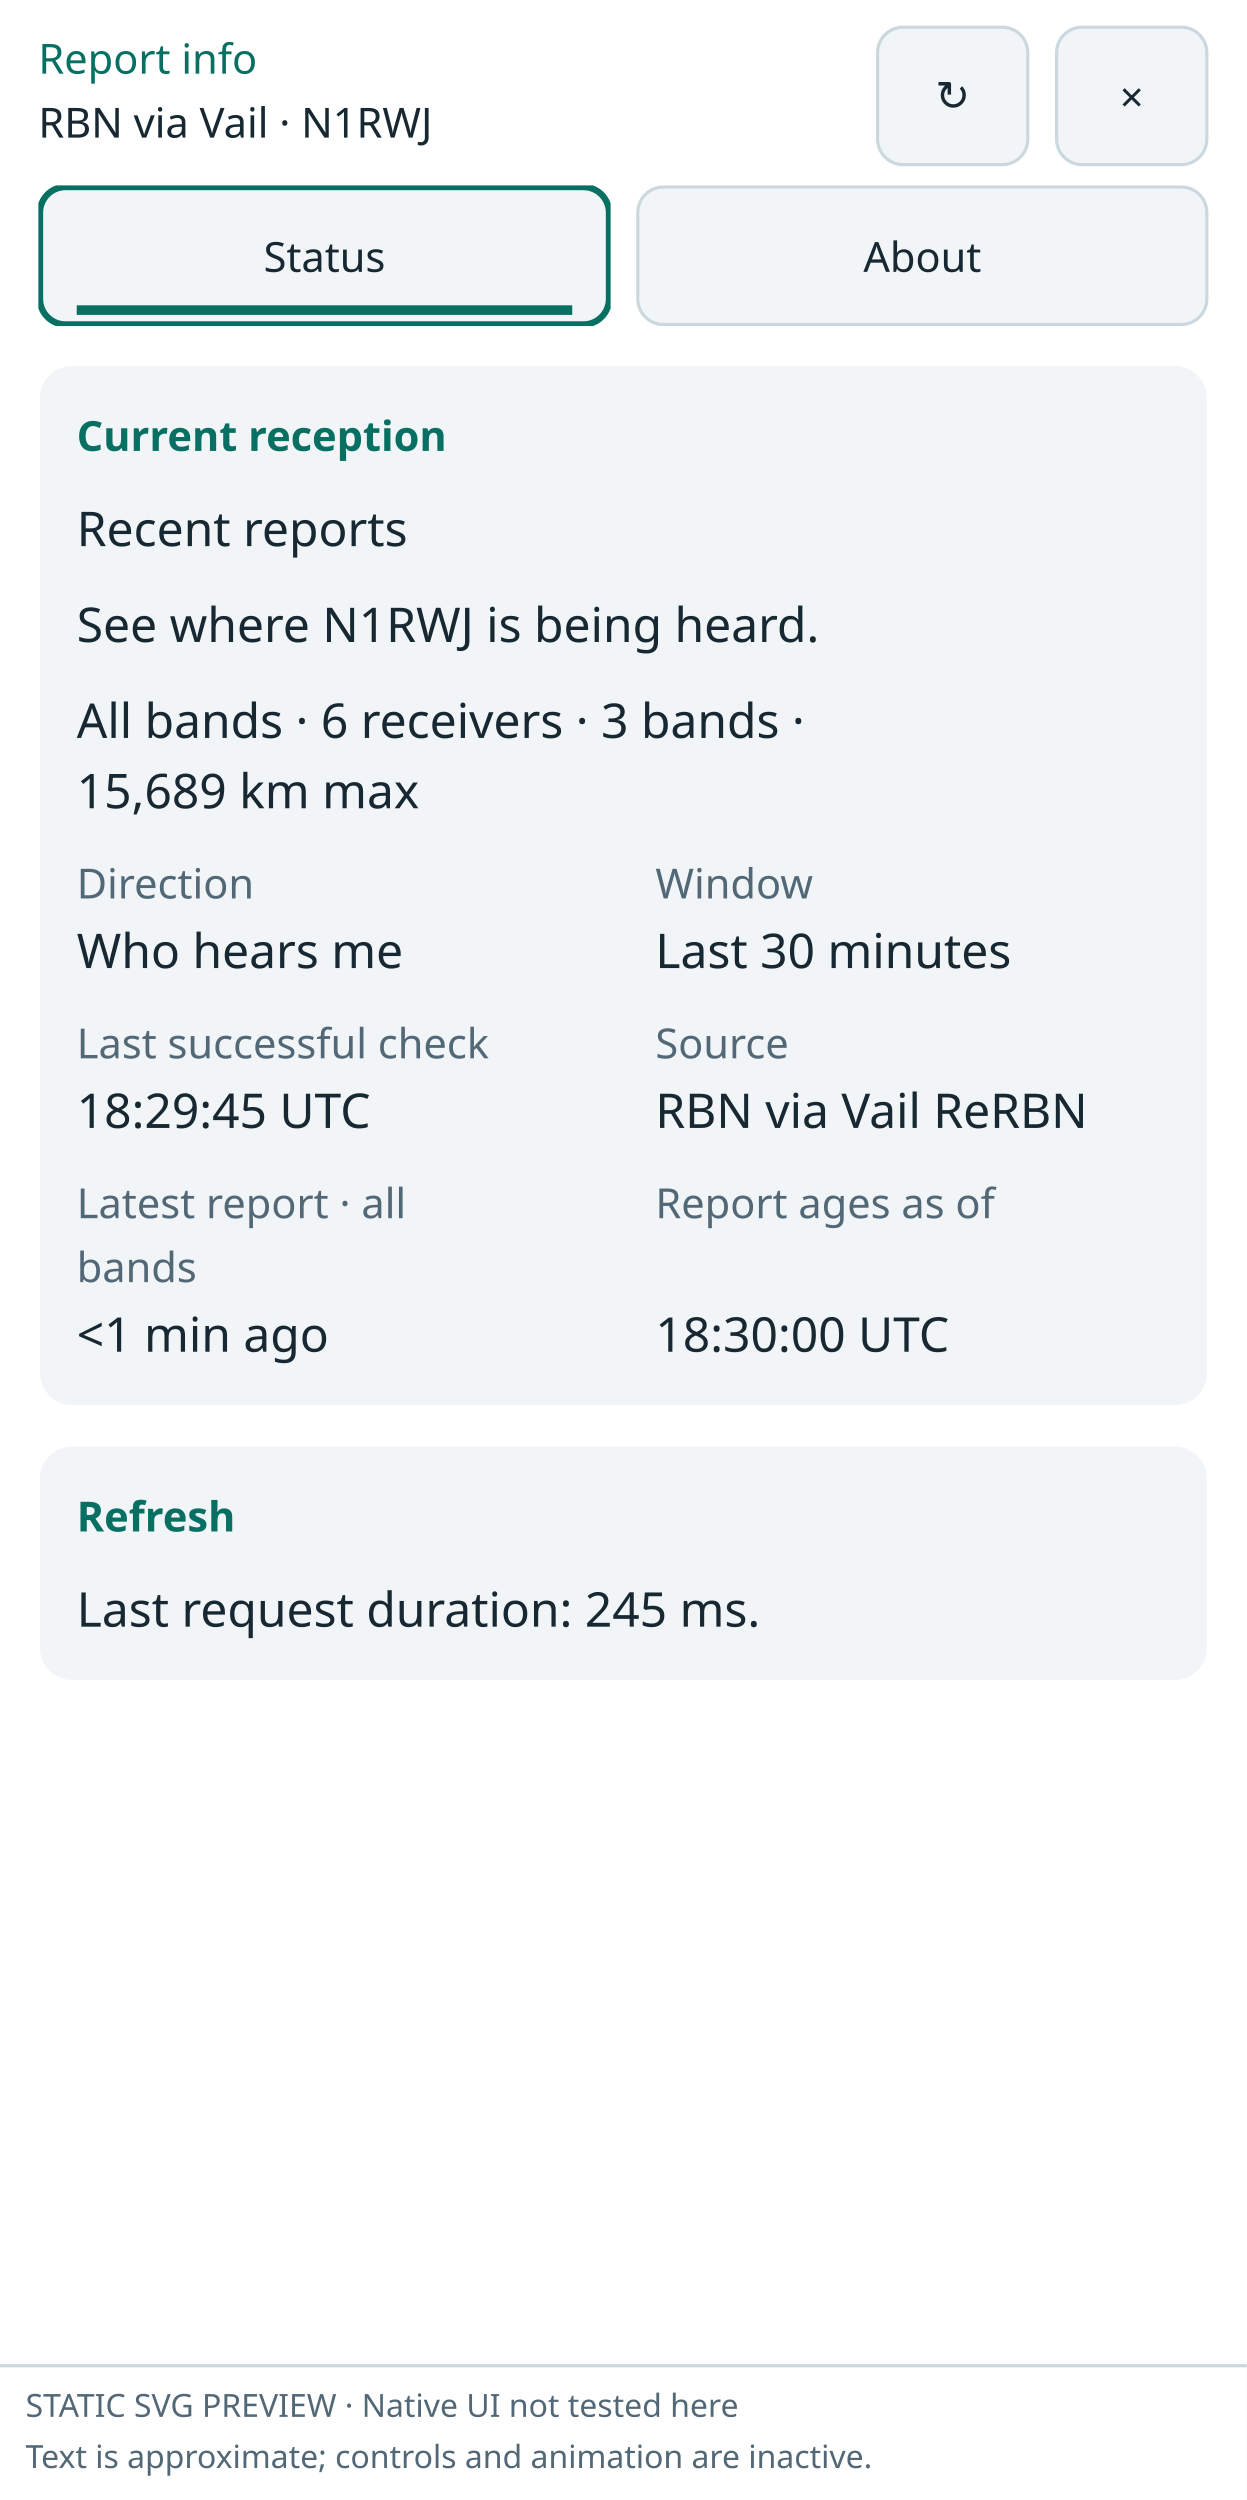
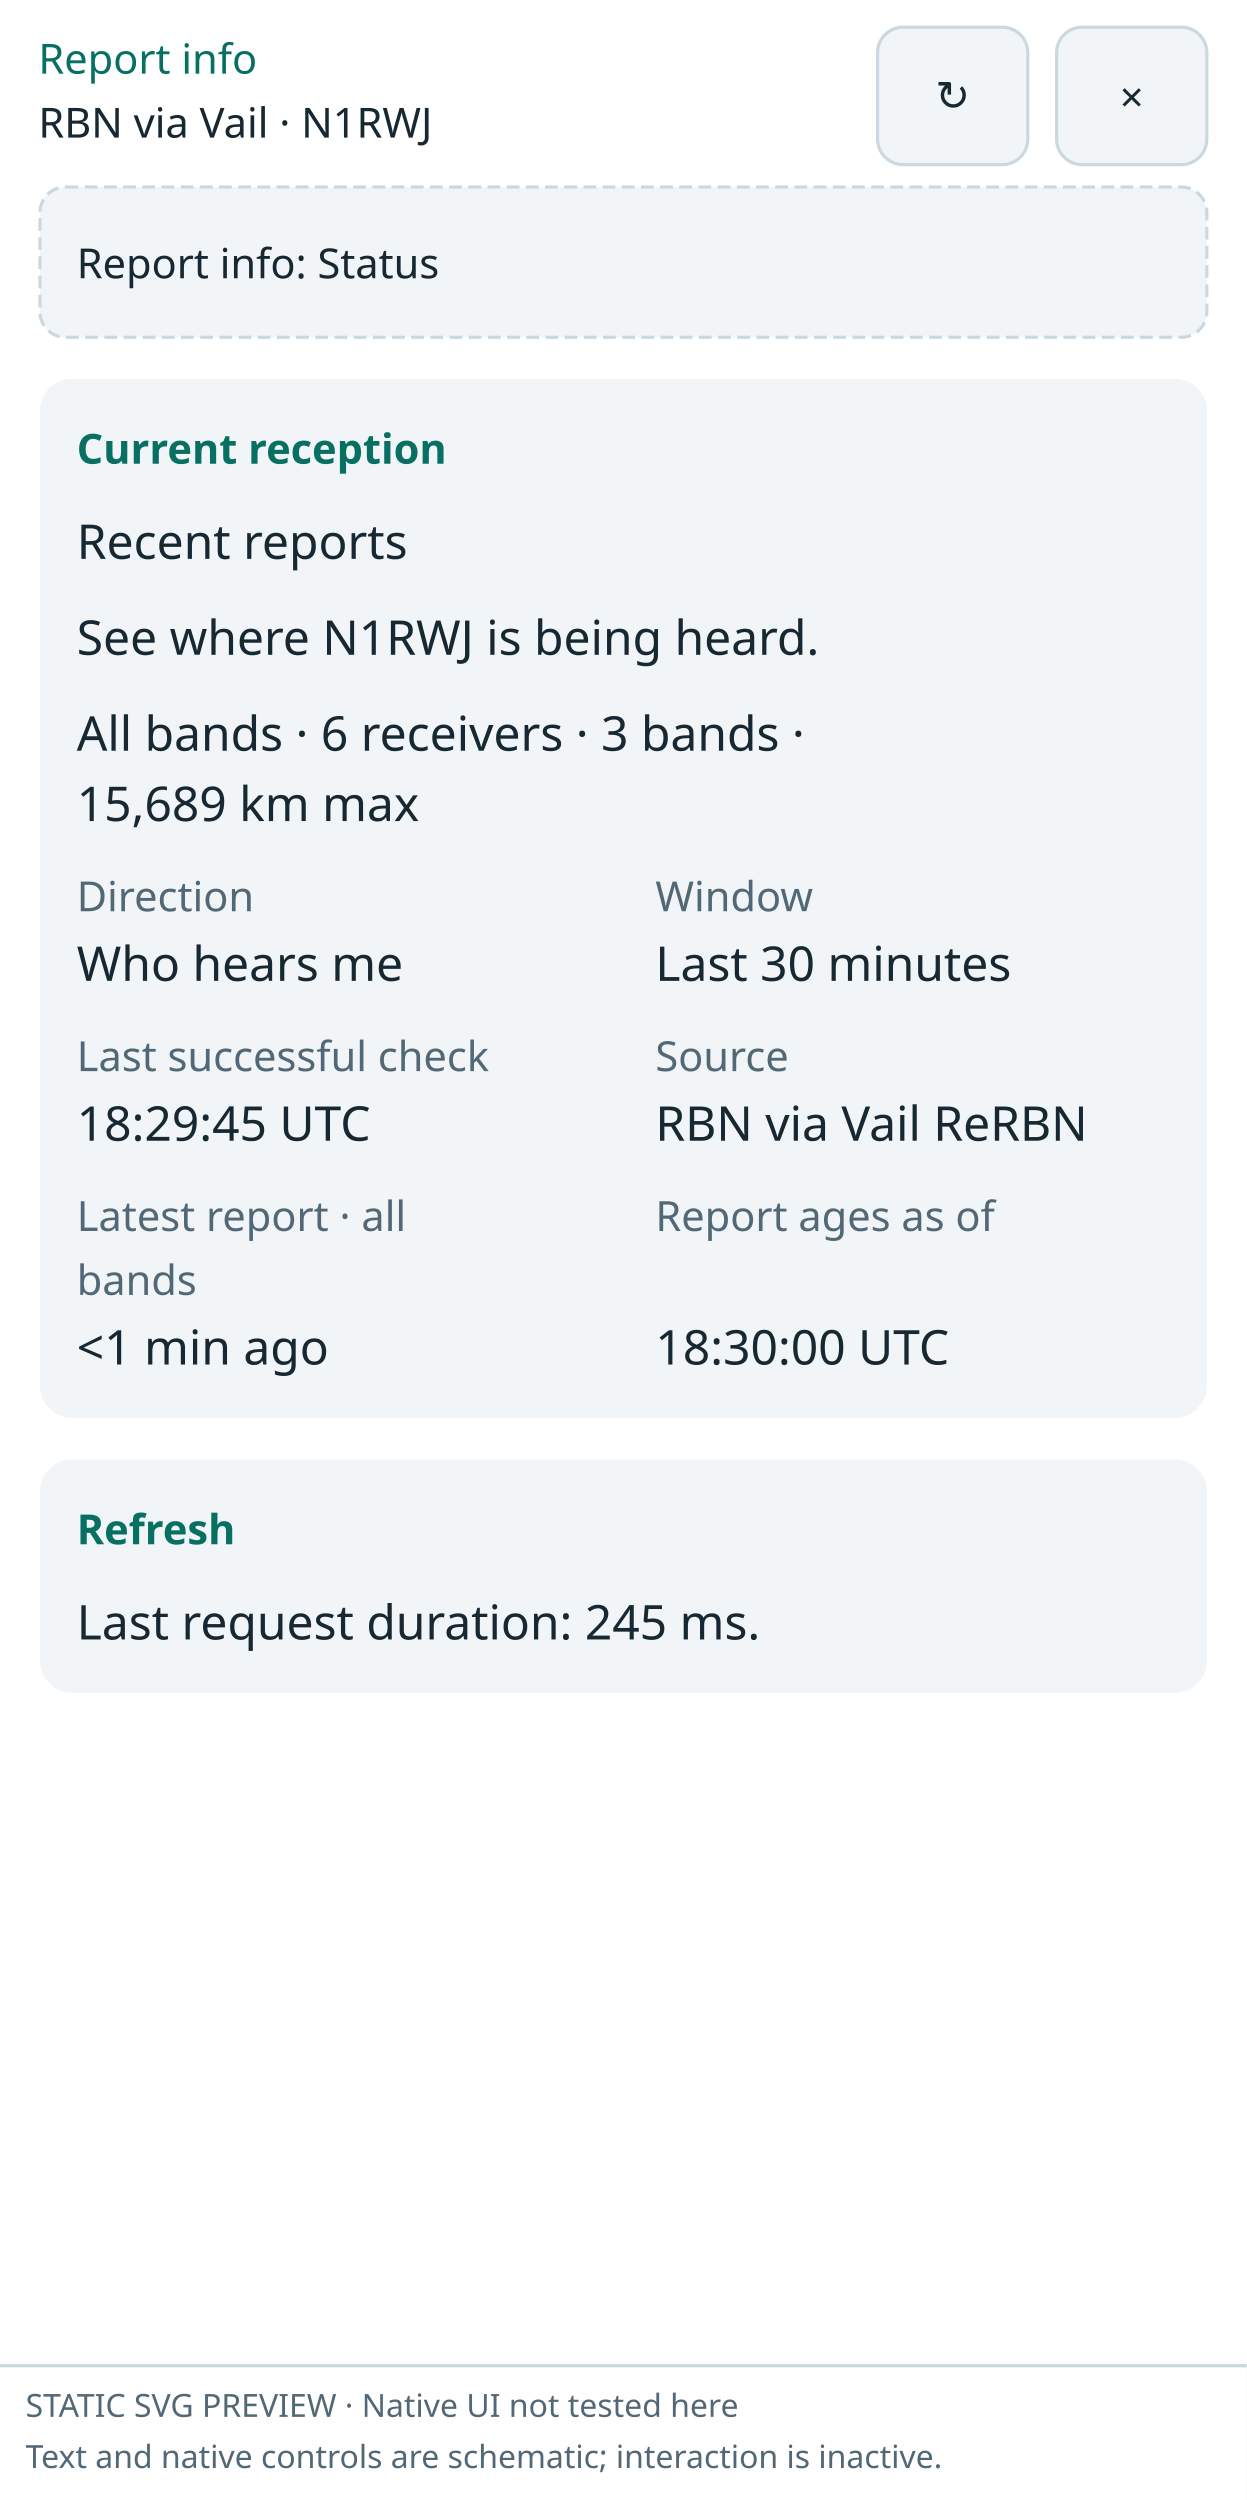
<svg xmlns="http://www.w3.org/2000/svg" width="390" height="782" viewBox="0 0 390 782" role="img" aria-label="RBN static scene preview, not native app acceptance">
  <rect width="100%" height="100%" fill="#ffffff" />
  <svg aria-hidden="true" width="390" height="740" viewBox="0 0 390 740">
    <g transform="translate(0 0) rotate(0 195 370)" opacity="1">
      <defs>
        <clipPath id="preview-layer-0-bounds">
          <rect width="390" height="740" />
        </clipPath>
      </defs>
      <g clip-path="url(#preview-layer-0-bounds)">
        <svg aria-hidden="true" width="390" height="740" viewBox="0 0 390 740" preserveAspectRatio="none">
          <rect width="390" height="740" fill="#ffffff" />
        </svg>
      </g>
    </g>
    <g transform="translate(12 8) rotate(0 127 10)" opacity="1">
      <defs>
        <clipPath id="preview-layer-1-bounds">
          <rect width="254" height="20" />
        </clipPath>
      </defs>
      <g clip-path="url(#preview-layer-1-bounds)">
        <text x="0" y="10" dominant-baseline="central" text-anchor="start" font-family="sans-serif" font-size="13" font-weight="400" letter-spacing="0" fill="#086f63">Report info</text>
      </g>
    </g>
    <g transform="translate(12 28) rotate(0 127 10)" opacity="1">
      <defs>
        <clipPath id="preview-layer-2-bounds">
          <rect width="254" height="20" />
        </clipPath>
      </defs>
      <g clip-path="url(#preview-layer-2-bounds)">
        <text x="0" y="10" dominant-baseline="central" text-anchor="start" font-family="sans-serif" font-size="13" font-weight="400" letter-spacing="0" fill="#172832">RBN via Vail · N1RWJ</text>
      </g>
    </g>
    <g transform="translate(274 8) rotate(0 24 22)" opacity="1">
      <defs>
        <clipPath id="preview-layer-3-bounds">
          <rect width="48" height="44" />
        </clipPath>
      </defs>
      <g clip-path="url(#preview-layer-3-bounds)">
        <svg aria-hidden="true" width="48" height="44" viewBox="0 0 48 44" preserveAspectRatio="none">
          <rect x=".5" y=".5" width="47" height="43" rx="8" fill="#f1f5f7" stroke="#cbd8df" stroke-width="1" />
        </svg>
      </g>
    </g>
    <g transform="translate(282 20) rotate(0 16 10)" opacity="1">
      <defs>
        <clipPath id="preview-layer-4-bounds">
          <rect width="32" height="20" />
        </clipPath>
      </defs>
      <g clip-path="url(#preview-layer-4-bounds)">
        <text x="16" y="10" dominant-baseline="central" text-anchor="middle" font-family="sans-serif" font-size="13" font-weight="400" letter-spacing="0" fill="#172832">↻</text>
      </g>
    </g>
    <g transform="translate(330 8) rotate(0 24 22)" opacity="1">
      <defs>
        <clipPath id="preview-layer-5-bounds">
          <rect width="48" height="44" />
        </clipPath>
      </defs>
      <g clip-path="url(#preview-layer-5-bounds)">
        <svg aria-hidden="true" width="48" height="44" viewBox="0 0 48 44" preserveAspectRatio="none">
          <rect x=".5" y=".5" width="47" height="43" rx="8" fill="#f1f5f7" stroke="#cbd8df" stroke-width="1" />
        </svg>
      </g>
    </g>
    <g transform="translate(338 20) rotate(0 16 10)" opacity="1">
      <defs>
        <clipPath id="preview-layer-6-bounds">
          <rect width="32" height="20" />
        </clipPath>
      </defs>
      <g clip-path="url(#preview-layer-6-bounds)">
        <text x="16" y="10" dominant-baseline="central" text-anchor="middle" font-family="sans-serif" font-size="13" font-weight="400" letter-spacing="0" fill="#172832">×</text>
      </g>
    </g>
-     <g transform="translate(12 58) rotate(0 89.5 22)" opacity="1">
+     <g transform="translate(12 118) rotate(0 183 163)" opacity="1">
      <defs>
        <clipPath id="preview-layer-7-bounds">
-           <rect width="179" height="44" />
+           <rect width="366" height="326" />
        </clipPath>
      </defs>
      <g clip-path="url(#preview-layer-7-bounds)">
-         <svg aria-hidden="true" width="179" height="44" viewBox="0 0 179 44" preserveAspectRatio="none">
-           <rect x=".5" y=".5" width="178" height="43" rx="8" fill="#f1f5f7" stroke="#086f63" stroke-width="2" />
-           <path d="M12 39H167" stroke="#086f63" stroke-width="3" />
-         </svg>
-       </g>
-     </g>
-     <g transform="translate(20 70) rotate(0 81.5 10)" opacity="1">
-       <defs>
-         <clipPath id="preview-layer-8-bounds">
-           <rect width="163" height="20" />
-         </clipPath>
-       </defs>
-       <g clip-path="url(#preview-layer-8-bounds)">
-         <text x="81.5" y="10" dominant-baseline="central" text-anchor="middle" font-family="sans-serif" font-size="13" font-weight="400" letter-spacing="0" fill="#172832">Status</text>
-       </g>
-     </g>
-     <g transform="translate(199 58) rotate(0 89.5 22)" opacity="1">
-       <defs>
-         <clipPath id="preview-layer-9-bounds">
-           <rect width="179" height="44" />
-         </clipPath>
-       </defs>
-       <g clip-path="url(#preview-layer-9-bounds)">
-         <svg aria-hidden="true" width="179" height="44" viewBox="0 0 179 44" preserveAspectRatio="none">
-           <rect x=".5" y=".5" width="178" height="43" rx="8" fill="#f1f5f7" stroke="#cbd8df" stroke-width="1" />
-         </svg>
-       </g>
-     </g>
-     <g transform="translate(207 70) rotate(0 81.5 10)" opacity="1">
-       <defs>
-         <clipPath id="preview-layer-10-bounds">
-           <rect width="163" height="20" />
-         </clipPath>
-       </defs>
-       <g clip-path="url(#preview-layer-10-bounds)">
-         <text x="81.5" y="10" dominant-baseline="central" text-anchor="middle" font-family="sans-serif" font-size="13" font-weight="400" letter-spacing="0" fill="#172832">About</text>
-       </g>
-     </g>
-     <g transform="translate(12 114) rotate(0 183 163)" opacity="1">
-       <defs>
-         <clipPath id="preview-layer-11-bounds">
-           <rect width="366" height="326" />
-         </clipPath>
-       </defs>
-       <g clip-path="url(#preview-layer-11-bounds)">
        <svg aria-hidden="true" width="366" height="326" viewBox="0 0 366 326" preserveAspectRatio="none">
          <rect x=".5" y=".5" width="365" height="325" rx="10" fill="#f1f5f7" />
        </svg>
      </g>
    </g>
-     <g transform="translate(24 126) rotate(0 171 10)" opacity="1">
+     <g transform="translate(24 130) rotate(0 171 10)" opacity="1">
+       <defs>
+         <clipPath id="preview-layer-8-bounds">
+           <rect width="342" height="20" />
+         </clipPath>
+       </defs>
+       <g clip-path="url(#preview-layer-8-bounds)">
+         <text x="0" y="10" dominant-baseline="central" text-anchor="start" font-family="sans-serif" font-size="13" font-weight="600" letter-spacing="0" fill="#086f63">Current reception</text>
+       </g>
+     </g>
+     <g transform="translate(24 158) rotate(0 171 11)" opacity="1">
+       <defs>
+         <clipPath id="preview-layer-9-bounds">
+           <rect width="342" height="22" />
+         </clipPath>
+       </defs>
+       <g clip-path="url(#preview-layer-9-bounds)">
+         <text x="0" y="11" dominant-baseline="central" text-anchor="start" font-family="sans-serif" font-size="15" font-weight="400" letter-spacing="0" fill="#172832">Recent reports</text>
+       </g>
+     </g>
+     <g transform="translate(24 188) rotate(0 171 11)" opacity="1">
+       <defs>
+         <clipPath id="preview-layer-10-bounds">
+           <rect width="342" height="22" />
+         </clipPath>
+       </defs>
+       <g clip-path="url(#preview-layer-10-bounds)">
+         <text x="0" y="11" dominant-baseline="central" text-anchor="start" font-family="sans-serif" font-size="15" font-weight="400" letter-spacing="0" fill="#172832">See where N1RWJ is being heard.</text>
+       </g>
+     </g>
+     <g transform="translate(24 218) rotate(0 171 11)" opacity="1">
+       <defs>
+         <clipPath id="preview-layer-11-bounds">
+           <rect width="342" height="22" />
+         </clipPath>
+       </defs>
+       <g clip-path="url(#preview-layer-11-bounds)">
+         <text x="0" y="11" dominant-baseline="central" text-anchor="start" font-family="sans-serif" font-size="15" font-weight="400" letter-spacing="0" fill="#172832">All bands · 6 receivers · 3 bands ·</text>
+       </g>
+     </g>
+     <g transform="translate(24 240) rotate(0 171 11)" opacity="1">
      <defs>
        <clipPath id="preview-layer-12-bounds">
-           <rect width="342" height="20" />
+           <rect width="342" height="22" />
        </clipPath>
      </defs>
      <g clip-path="url(#preview-layer-12-bounds)">
-         <text x="0" y="10" dominant-baseline="central" text-anchor="start" font-family="sans-serif" font-size="13" font-weight="600" letter-spacing="0" fill="#086f63">Current reception</text>
-       </g>
-     </g>
-     <g transform="translate(24 154) rotate(0 171 11)" opacity="1">
+         <text x="0" y="11" dominant-baseline="central" text-anchor="start" font-family="sans-serif" font-size="15" font-weight="400" letter-spacing="0" fill="#172832">15,689 km max</text>
+       </g>
+     </g>
+     <g transform="translate(24 270) rotate(0 80.5 10)" opacity="1">
      <defs>
        <clipPath id="preview-layer-13-bounds">
-           <rect width="342" height="22" />
+           <rect width="161" height="20" />
        </clipPath>
      </defs>
      <g clip-path="url(#preview-layer-13-bounds)">
-         <text x="0" y="11" dominant-baseline="central" text-anchor="start" font-family="sans-serif" font-size="15" font-weight="400" letter-spacing="0" fill="#172832">Recent reports</text>
-       </g>
-     </g>
-     <g transform="translate(24 184) rotate(0 171 11)" opacity="1">
+         <text x="0" y="10" dominant-baseline="central" text-anchor="start" font-family="sans-serif" font-size="13" font-weight="400" letter-spacing="0" fill="#526876">Direction</text>
+       </g>
+     </g>
+     <g transform="translate(24 290) rotate(0 80.5 11)" opacity="1">
      <defs>
        <clipPath id="preview-layer-14-bounds">
-           <rect width="342" height="22" />
+           <rect width="161" height="22" />
        </clipPath>
      </defs>
      <g clip-path="url(#preview-layer-14-bounds)">
-         <text x="0" y="11" dominant-baseline="central" text-anchor="start" font-family="sans-serif" font-size="15" font-weight="400" letter-spacing="0" fill="#172832">See where N1RWJ is being heard.</text>
-       </g>
-     </g>
-     <g transform="translate(24 214) rotate(0 171 11)" opacity="1">
+         <text x="0" y="11" dominant-baseline="central" text-anchor="start" font-family="sans-serif" font-size="15" font-weight="400" letter-spacing="0" fill="#172832">Who hears me</text>
+       </g>
+     </g>
+     <g transform="translate(205 270) rotate(0 80.5 10)" opacity="1">
      <defs>
        <clipPath id="preview-layer-15-bounds">
-           <rect width="342" height="22" />
+           <rect width="161" height="20" />
        </clipPath>
      </defs>
      <g clip-path="url(#preview-layer-15-bounds)">
-         <text x="0" y="11" dominant-baseline="central" text-anchor="start" font-family="sans-serif" font-size="15" font-weight="400" letter-spacing="0" fill="#172832">All bands · 6 receivers · 3 bands ·</text>
-       </g>
-     </g>
-     <g transform="translate(24 236) rotate(0 171 11)" opacity="1">
+         <text x="0" y="10" dominant-baseline="central" text-anchor="start" font-family="sans-serif" font-size="13" font-weight="400" letter-spacing="0" fill="#526876">Window</text>
+       </g>
+     </g>
+     <g transform="translate(205 290) rotate(0 80.5 11)" opacity="1">
      <defs>
        <clipPath id="preview-layer-16-bounds">
-           <rect width="342" height="22" />
+           <rect width="161" height="22" />
        </clipPath>
      </defs>
      <g clip-path="url(#preview-layer-16-bounds)">
-         <text x="0" y="11" dominant-baseline="central" text-anchor="start" font-family="sans-serif" font-size="15" font-weight="400" letter-spacing="0" fill="#172832">15,689 km max</text>
-       </g>
-     </g>
-     <g transform="translate(24 266) rotate(0 80.5 10)" opacity="1">
+         <text x="0" y="11" dominant-baseline="central" text-anchor="start" font-family="sans-serif" font-size="15" font-weight="400" letter-spacing="0" fill="#172832">Last 30 minutes</text>
+       </g>
+     </g>
+     <g transform="translate(24 320) rotate(0 80.5 10)" opacity="1">
      <defs>
        <clipPath id="preview-layer-17-bounds">
          <rect width="161" height="20" />
        </clipPath>
      </defs>
      <g clip-path="url(#preview-layer-17-bounds)">
-         <text x="0" y="10" dominant-baseline="central" text-anchor="start" font-family="sans-serif" font-size="13" font-weight="400" letter-spacing="0" fill="#526876">Direction</text>
-       </g>
-     </g>
-     <g transform="translate(24 286) rotate(0 80.5 11)" opacity="1">
+         <text x="0" y="10" dominant-baseline="central" text-anchor="start" font-family="sans-serif" font-size="13" font-weight="400" letter-spacing="0" fill="#526876">Last successful check</text>
+       </g>
+     </g>
+     <g transform="translate(24 340) rotate(0 80.5 11)" opacity="1">
      <defs>
        <clipPath id="preview-layer-18-bounds">
          <rect width="161" height="22" />
        </clipPath>
      </defs>
      <g clip-path="url(#preview-layer-18-bounds)">
-         <text x="0" y="11" dominant-baseline="central" text-anchor="start" font-family="sans-serif" font-size="15" font-weight="400" letter-spacing="0" fill="#172832">Who hears me</text>
-       </g>
-     </g>
-     <g transform="translate(205 266) rotate(0 80.5 10)" opacity="1">
+         <text x="0" y="11" dominant-baseline="central" text-anchor="start" font-family="sans-serif" font-size="15" font-weight="400" letter-spacing="0" fill="#172832">18:29:45 UTC</text>
+       </g>
+     </g>
+     <g transform="translate(205 320) rotate(0 80.5 10)" opacity="1">
      <defs>
        <clipPath id="preview-layer-19-bounds">
          <rect width="161" height="20" />
        </clipPath>
      </defs>
      <g clip-path="url(#preview-layer-19-bounds)">
-         <text x="0" y="10" dominant-baseline="central" text-anchor="start" font-family="sans-serif" font-size="13" font-weight="400" letter-spacing="0" fill="#526876">Window</text>
-       </g>
-     </g>
-     <g transform="translate(205 286) rotate(0 80.5 11)" opacity="1">
+         <text x="0" y="10" dominant-baseline="central" text-anchor="start" font-family="sans-serif" font-size="13" font-weight="400" letter-spacing="0" fill="#526876">Source</text>
+       </g>
+     </g>
+     <g transform="translate(205 340) rotate(0 80.5 11)" opacity="1">
      <defs>
        <clipPath id="preview-layer-20-bounds">
          <rect width="161" height="22" />
        </clipPath>
      </defs>
      <g clip-path="url(#preview-layer-20-bounds)">
-         <text x="0" y="11" dominant-baseline="central" text-anchor="start" font-family="sans-serif" font-size="15" font-weight="400" letter-spacing="0" fill="#172832">Last 30 minutes</text>
-       </g>
-     </g>
-     <g transform="translate(24 316) rotate(0 80.5 10)" opacity="1">
+         <text x="0" y="11" dominant-baseline="central" text-anchor="start" font-family="sans-serif" font-size="15" font-weight="400" letter-spacing="0" fill="#172832">RBN via Vail ReRBN</text>
+       </g>
+     </g>
+     <g transform="translate(24 370) rotate(0 80.5 10)" opacity="1">
      <defs>
        <clipPath id="preview-layer-21-bounds">
          <rect width="161" height="20" />
        </clipPath>
      </defs>
      <g clip-path="url(#preview-layer-21-bounds)">
-         <text x="0" y="10" dominant-baseline="central" text-anchor="start" font-family="sans-serif" font-size="13" font-weight="400" letter-spacing="0" fill="#526876">Last successful check</text>
-       </g>
-     </g>
-     <g transform="translate(24 336) rotate(0 80.5 11)" opacity="1">
+         <text x="0" y="10" dominant-baseline="central" text-anchor="start" font-family="sans-serif" font-size="13" font-weight="400" letter-spacing="0" fill="#526876">Latest report · all</text>
+       </g>
+     </g>
+     <g transform="translate(24 390) rotate(0 80.5 10)" opacity="1">
      <defs>
        <clipPath id="preview-layer-22-bounds">
-           <rect width="161" height="22" />
+           <rect width="161" height="20" />
        </clipPath>
      </defs>
      <g clip-path="url(#preview-layer-22-bounds)">
-         <text x="0" y="11" dominant-baseline="central" text-anchor="start" font-family="sans-serif" font-size="15" font-weight="400" letter-spacing="0" fill="#172832">18:29:45 UTC</text>
-       </g>
-     </g>
-     <g transform="translate(205 316) rotate(0 80.5 10)" opacity="1">
+         <text x="0" y="10" dominant-baseline="central" text-anchor="start" font-family="sans-serif" font-size="13" font-weight="400" letter-spacing="0" fill="#526876">bands</text>
+       </g>
+     </g>
+     <g transform="translate(24 410) rotate(0 80.5 11)" opacity="1">
      <defs>
        <clipPath id="preview-layer-23-bounds">
-           <rect width="161" height="20" />
+           <rect width="161" height="22" />
        </clipPath>
      </defs>
      <g clip-path="url(#preview-layer-23-bounds)">
-         <text x="0" y="10" dominant-baseline="central" text-anchor="start" font-family="sans-serif" font-size="13" font-weight="400" letter-spacing="0" fill="#526876">Source</text>
-       </g>
-     </g>
-     <g transform="translate(205 336) rotate(0 80.5 11)" opacity="1">
+         <text x="0" y="11" dominant-baseline="central" text-anchor="start" font-family="sans-serif" font-size="15" font-weight="400" letter-spacing="0" fill="#172832">&lt;1 min ago</text>
+       </g>
+     </g>
+     <g transform="translate(205 370) rotate(0 80.5 10)" opacity="1">
      <defs>
        <clipPath id="preview-layer-24-bounds">
-           <rect width="161" height="22" />
+           <rect width="161" height="20" />
        </clipPath>
      </defs>
      <g clip-path="url(#preview-layer-24-bounds)">
-         <text x="0" y="11" dominant-baseline="central" text-anchor="start" font-family="sans-serif" font-size="15" font-weight="400" letter-spacing="0" fill="#172832">RBN via Vail ReRBN</text>
-       </g>
-     </g>
-     <g transform="translate(24 366) rotate(0 80.5 10)" opacity="1">
+         <text x="0" y="10" dominant-baseline="central" text-anchor="start" font-family="sans-serif" font-size="13" font-weight="400" letter-spacing="0" fill="#526876">Report ages as of</text>
+       </g>
+     </g>
+     <g transform="translate(205 410) rotate(0 80.5 11)" opacity="1">
      <defs>
        <clipPath id="preview-layer-25-bounds">
-           <rect width="161" height="20" />
+           <rect width="161" height="22" />
        </clipPath>
      </defs>
      <g clip-path="url(#preview-layer-25-bounds)">
-         <text x="0" y="10" dominant-baseline="central" text-anchor="start" font-family="sans-serif" font-size="13" font-weight="400" letter-spacing="0" fill="#526876">Latest report · all</text>
-       </g>
-     </g>
-     <g transform="translate(24 386) rotate(0 80.5 10)" opacity="1">
+         <text x="0" y="11" dominant-baseline="central" text-anchor="start" font-family="sans-serif" font-size="15" font-weight="400" letter-spacing="0" fill="#172832">18:30:00 UTC</text>
+       </g>
+     </g>
+     <g transform="translate(12 456) rotate(0 183 37)" opacity="1">
      <defs>
        <clipPath id="preview-layer-26-bounds">
-           <rect width="161" height="20" />
+           <rect width="366" height="74" />
        </clipPath>
      </defs>
      <g clip-path="url(#preview-layer-26-bounds)">
-         <text x="0" y="10" dominant-baseline="central" text-anchor="start" font-family="sans-serif" font-size="13" font-weight="400" letter-spacing="0" fill="#526876">bands</text>
-       </g>
-     </g>
-     <g transform="translate(24 406) rotate(0 80.5 11)" opacity="1">
-       <defs>
-         <clipPath id="preview-layer-27-bounds">
-           <rect width="161" height="22" />
-         </clipPath>
-       </defs>
-       <g clip-path="url(#preview-layer-27-bounds)">
-         <text x="0" y="11" dominant-baseline="central" text-anchor="start" font-family="sans-serif" font-size="15" font-weight="400" letter-spacing="0" fill="#172832">&lt;1 min ago</text>
-       </g>
-     </g>
-     <g transform="translate(205 366) rotate(0 80.5 10)" opacity="1">
-       <defs>
-         <clipPath id="preview-layer-28-bounds">
-           <rect width="161" height="20" />
-         </clipPath>
-       </defs>
-       <g clip-path="url(#preview-layer-28-bounds)">
-         <text x="0" y="10" dominant-baseline="central" text-anchor="start" font-family="sans-serif" font-size="13" font-weight="400" letter-spacing="0" fill="#526876">Report ages as of</text>
-       </g>
-     </g>
-     <g transform="translate(205 406) rotate(0 80.5 11)" opacity="1">
-       <defs>
-         <clipPath id="preview-layer-29-bounds">
-           <rect width="161" height="22" />
-         </clipPath>
-       </defs>
-       <g clip-path="url(#preview-layer-29-bounds)">
-         <text x="0" y="11" dominant-baseline="central" text-anchor="start" font-family="sans-serif" font-size="15" font-weight="400" letter-spacing="0" fill="#172832">18:30:00 UTC</text>
-       </g>
-     </g>
-     <g transform="translate(12 452) rotate(0 183 37)" opacity="1">
-       <defs>
-         <clipPath id="preview-layer-30-bounds">
-           <rect width="366" height="74" />
-         </clipPath>
-       </defs>
-       <g clip-path="url(#preview-layer-30-bounds)">
        <svg aria-hidden="true" width="366" height="74" viewBox="0 0 366 74" preserveAspectRatio="none">
          <rect x=".5" y=".5" width="365" height="73" rx="10" fill="#f1f5f7" />
        </svg>
      </g>
    </g>
-     <g transform="translate(24 464) rotate(0 171 10)" opacity="1">
-       <defs>
-         <clipPath id="preview-layer-31-bounds">
+     <g transform="translate(24 468) rotate(0 171 10)" opacity="1">
+       <defs>
+         <clipPath id="preview-layer-27-bounds">
          <rect width="342" height="20" />
        </clipPath>
      </defs>
-       <g clip-path="url(#preview-layer-31-bounds)">
+       <g clip-path="url(#preview-layer-27-bounds)">
        <text x="0" y="10" dominant-baseline="central" text-anchor="start" font-family="sans-serif" font-size="13" font-weight="600" letter-spacing="0" fill="#086f63">Refresh</text>
      </g>
    </g>
-     <g transform="translate(24 492) rotate(0 171 11)" opacity="1">
-       <defs>
-         <clipPath id="preview-layer-32-bounds">
-           <rect width="342" height="22" />
-         </clipPath>
-       </defs>
-       <g clip-path="url(#preview-layer-32-bounds)">
+     <g transform="translate(24 496) rotate(0 171 11)" opacity="1">
+       <defs>
+         <clipPath id="preview-layer-28-bounds">
+           <rect width="342" height="22" />
+         </clipPath>
+       </defs>
+       <g clip-path="url(#preview-layer-28-bounds)">
        <text x="0" y="11" dominant-baseline="central" text-anchor="start" font-family="sans-serif" font-size="15" font-weight="400" letter-spacing="0" fill="#172832">Last request duration: 245 ms.</text>
      </g>
+     </g>
+     <g transform="translate(12 58)">
+       <defs>
+         <clipPath id="preview-control-2">
+           <rect width="366" height="48" />
+         </clipPath>
+       </defs>
+       <rect x=".5" y=".5" width="365" height="47" rx="8" fill="#f1f5f7" stroke="#cbd8df" stroke-dasharray="4 2" />
+       <text x="12" y="24" dominant-baseline="central" font-family="sans-serif" font-size="13" fill="#172832" clip-path="url(#preview-control-2)">Report info: Status</text>
    </g>
  </svg>
  <path d="M0 740H390" stroke="#cbd8df" />
  <text x="8" y="756" font-family="sans-serif" font-size="10" fill="#526876">STATIC SVG PREVIEW · Native UI not tested here</text>
-   <text x="8" y="772" font-family="sans-serif" font-size="10" fill="#526876">Text is approximate; controls and animation are inactive.</text>
+   <text x="8" y="772" font-family="sans-serif" font-size="10" fill="#526876">Text and native controls are schematic; interaction is inactive.</text>
</svg>
